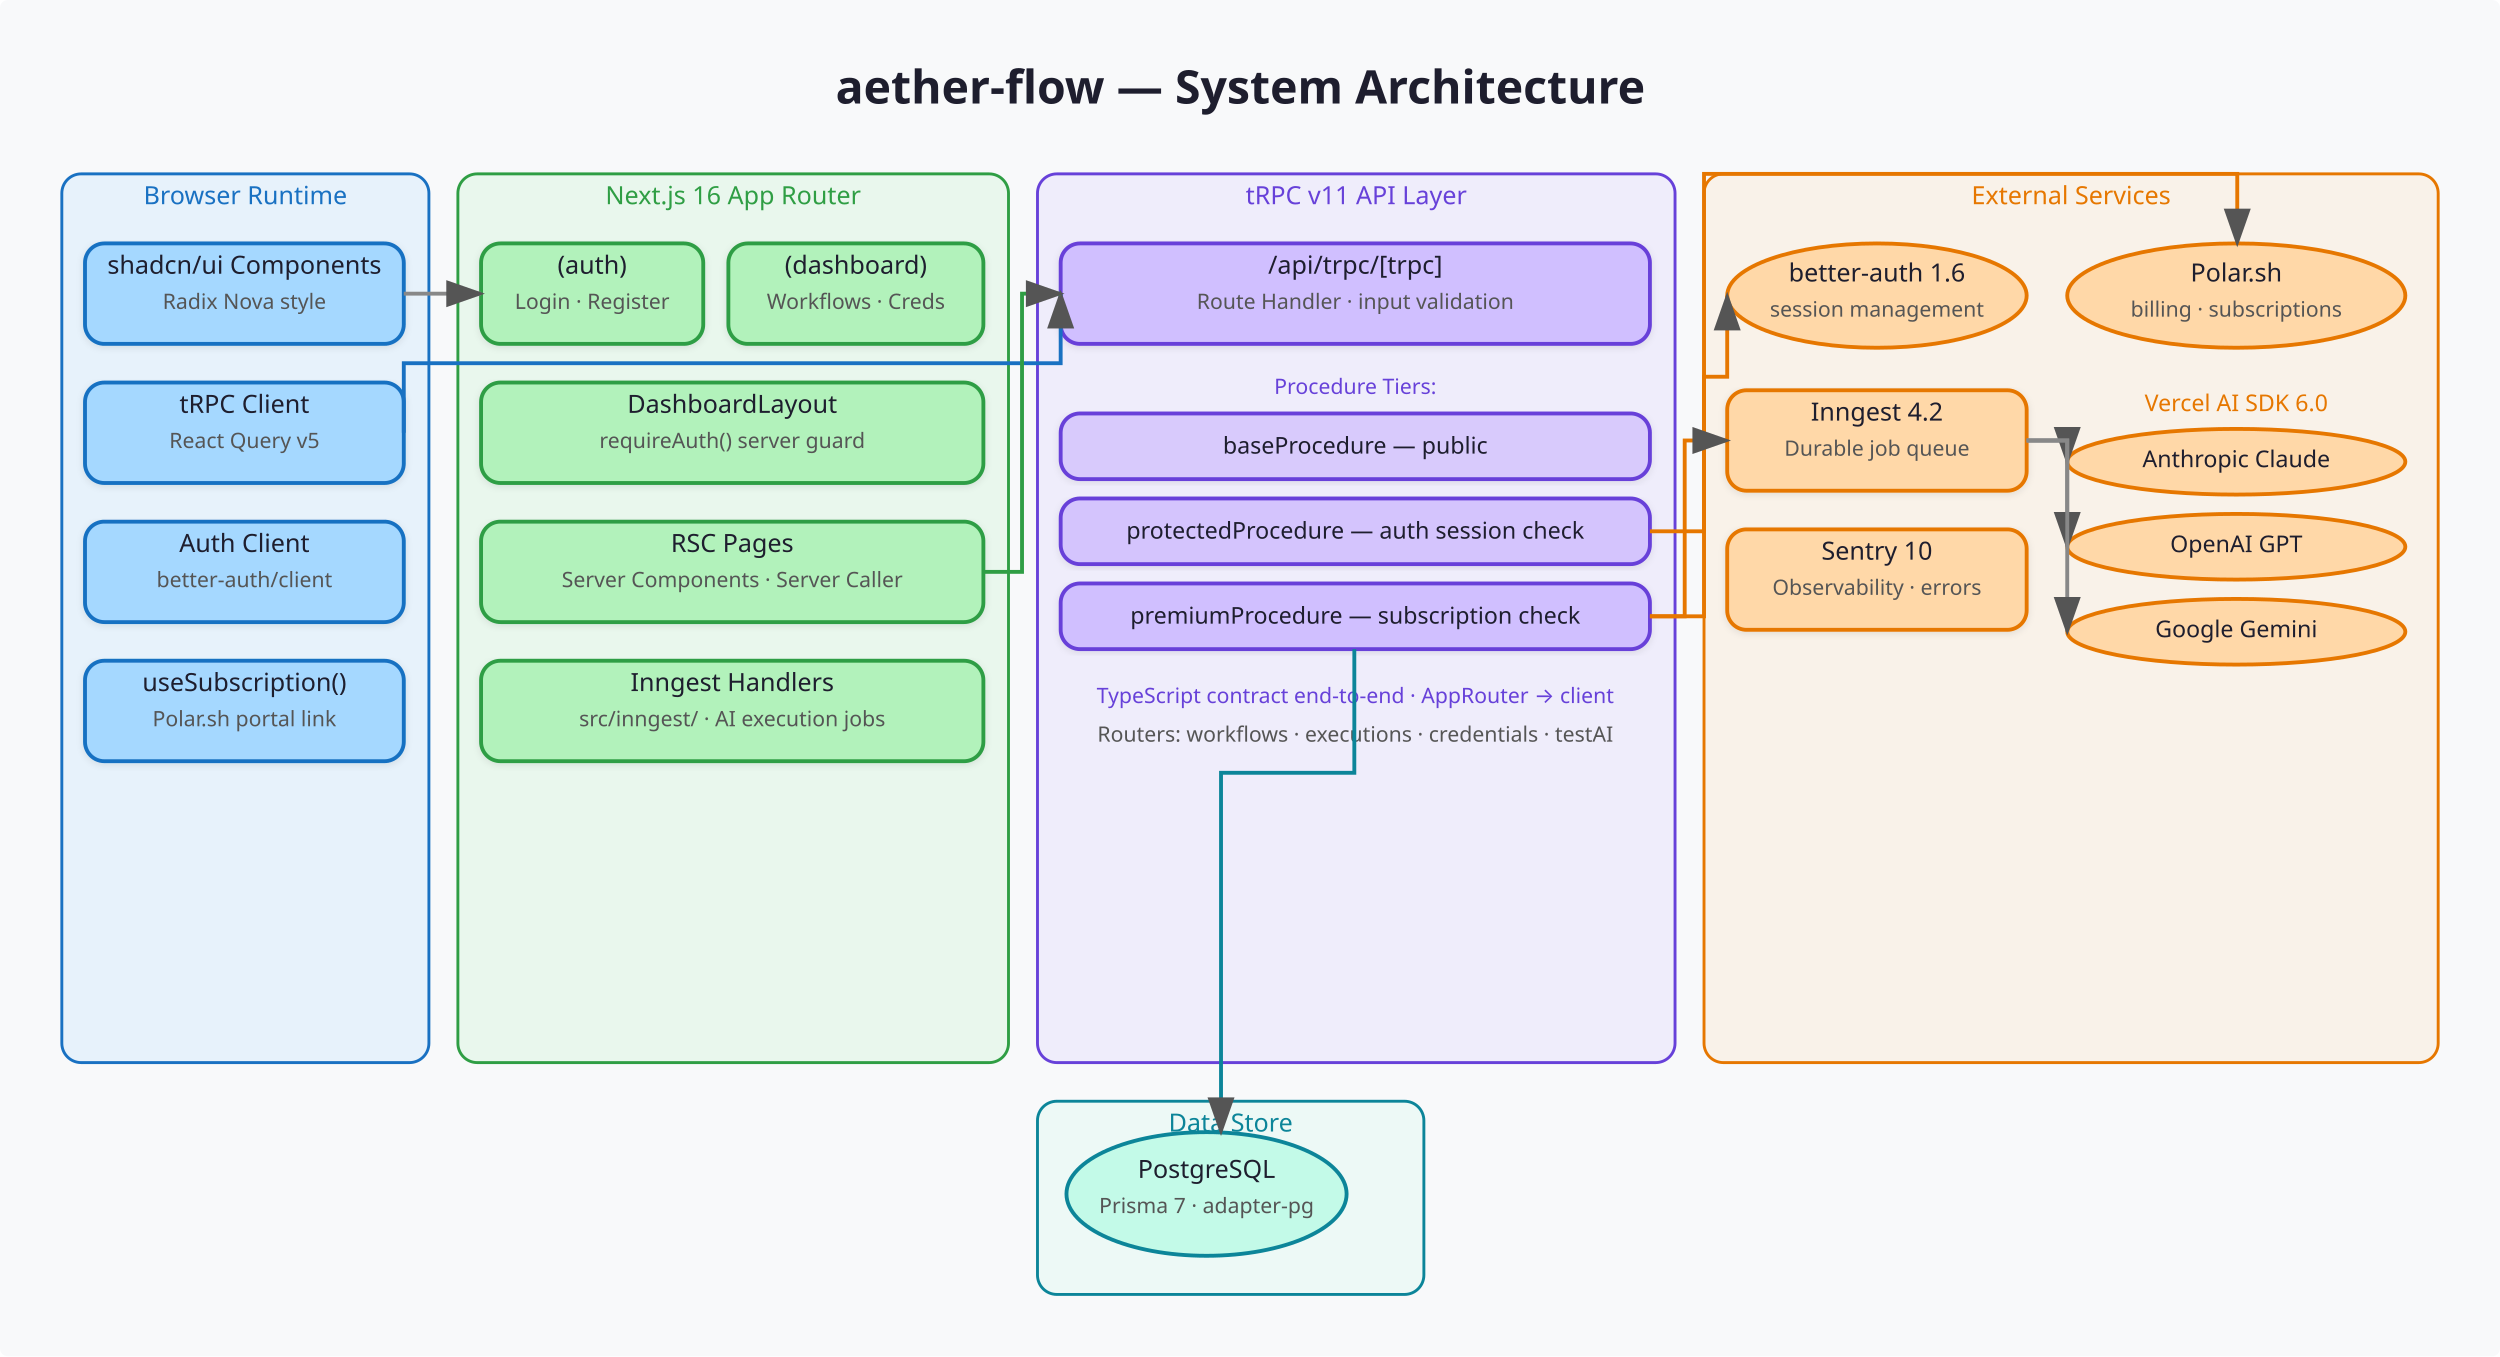
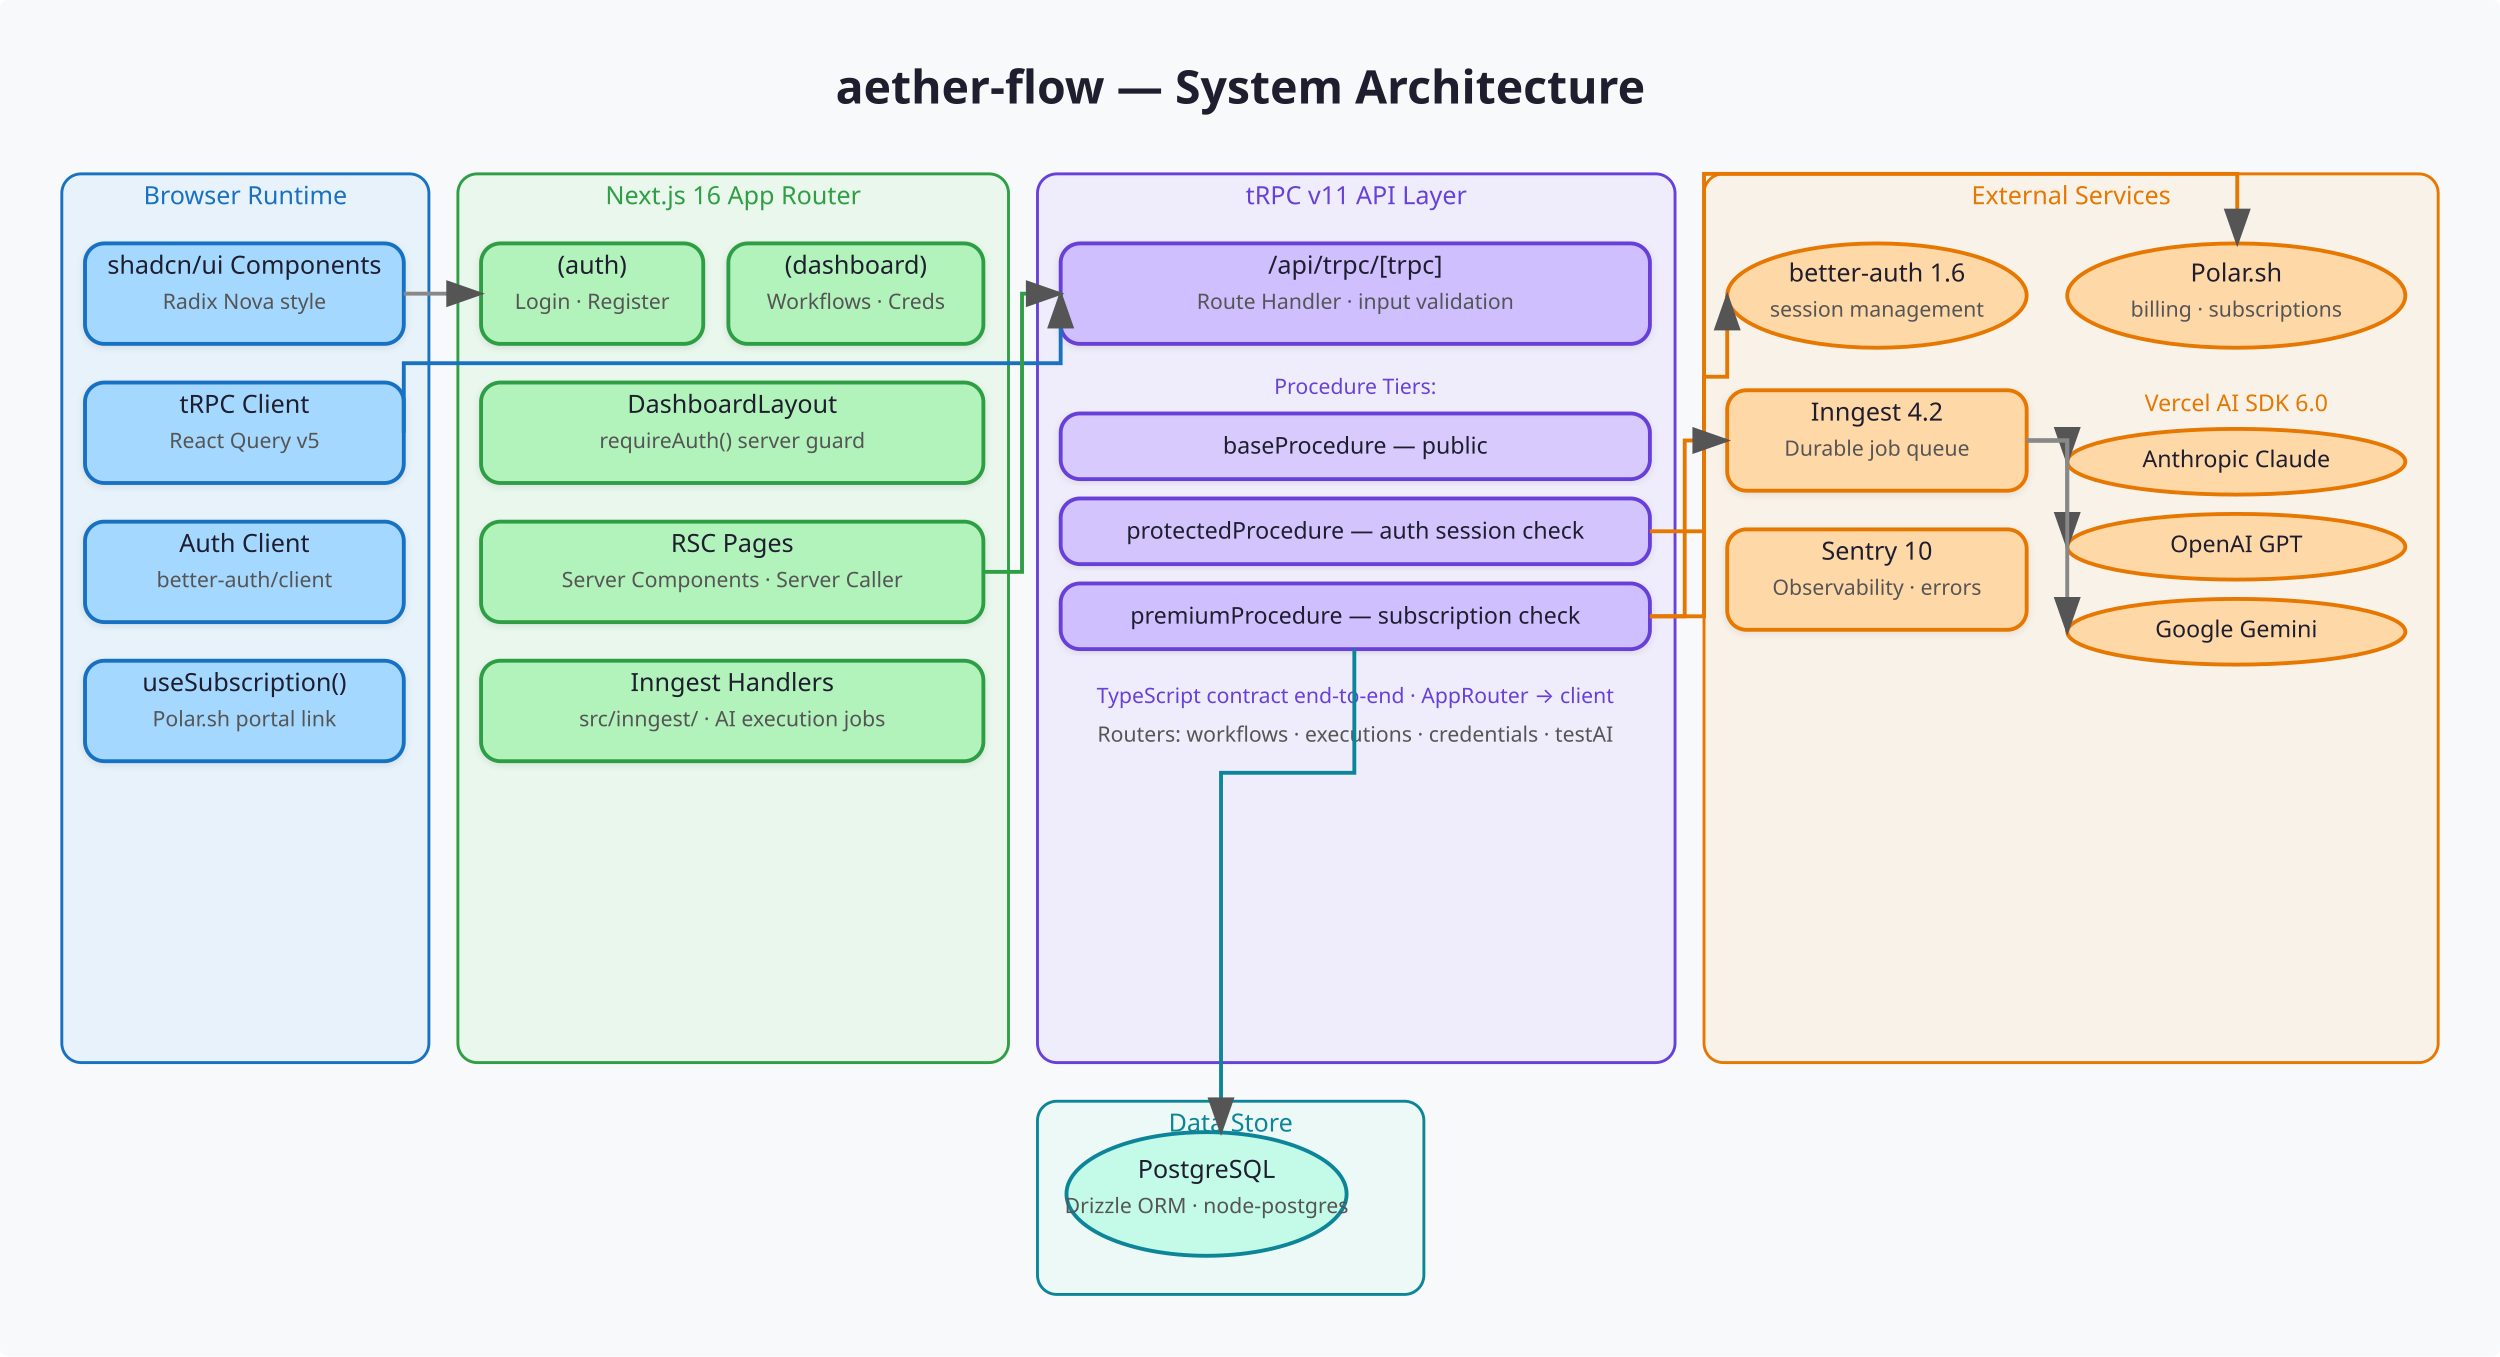
<svg xmlns="http://www.w3.org/2000/svg" viewBox="0 0 1294 702" width="1294" height="702" style="font-family:Virgil,'Segoe UI',system-ui,-apple-system,sans-serif;">
  <defs>
    <marker id="ah" markerWidth="10" markerHeight="7" refX="9" refY="3.5" orient="auto">
      <polygon points="0 0,10 3.5,0 7" fill="#555" />
    </marker>
    <filter id="shadow" x="-5%" y="-5%" width="115%" height="115%">
      <feDropShadow dx="0" dy="1" stdDeviation="2" flood-color="#00000018" />
    </filter>
  </defs>
  <rect width="1294" height="702" fill="#f8f9fa" rx="4" />
  <rect x="882" y="90" width="380" height="460" rx="10" fill="#ffd8a8" fill-opacity="0.2" stroke="#e67700" stroke-width="1.5" />
  <rect x="537" y="90" width="330" height="460" rx="10" fill="#d0bfff" fill-opacity="0.2" stroke="#6741d9" stroke-width="1.5" />
  <rect x="237" y="90" width="285" height="460" rx="10" fill="#b2f2bb" fill-opacity="0.2" stroke="#2f9e44" stroke-width="1.5" />
  <rect x="32" y="90" width="190" height="460" rx="10" fill="#a5d8ff" fill-opacity="0.2" stroke="#1971c2" stroke-width="1.5" />
  <rect x="537" y="570" width="200" height="100" rx="10" fill="#c3fae8" fill-opacity="0.2" stroke="#0c8599" stroke-width="1.5" />
  <rect x="549" y="126" width="305" height="52" rx="10" filter="url(#shadow)" fill="#d0bfff" fill-opacity="1" stroke="#6741d9" stroke-width="2" />
  <rect x="249" y="198" width="260" height="52" rx="10" filter="url(#shadow)" fill="#b2f2bb" fill-opacity="1" stroke="#2f9e44" stroke-width="2" />
  <rect x="249" y="270" width="260" height="52" rx="10" filter="url(#shadow)" fill="#b2f2bb" fill-opacity="1" stroke="#2f9e44" stroke-width="2" />
  <rect x="249" y="342" width="260" height="52" rx="10" filter="url(#shadow)" fill="#b2f2bb" fill-opacity="1" stroke="#2f9e44" stroke-width="2" />
  <rect x="549" y="214" width="305" height="34" rx="10" filter="url(#shadow)" fill="#d0bfff" fill-opacity="0.7" stroke="#6741d9" stroke-width="2" />
  <rect x="549" y="258" width="305" height="34" rx="10" filter="url(#shadow)" fill="#d0bfff" fill-opacity="0.85" stroke="#6741d9" stroke-width="2" />
  <rect x="549" y="302" width="305" height="34" rx="10" filter="url(#shadow)" fill="#d0bfff" fill-opacity="1" stroke="#6741d9" stroke-width="2" />
  <rect x="44" y="126" width="165" height="52" rx="10" filter="url(#shadow)" fill="#a5d8ff" fill-opacity="1" stroke="#1971c2" stroke-width="2" />
  <rect x="44" y="198" width="165" height="52" rx="10" filter="url(#shadow)" fill="#a5d8ff" fill-opacity="1" stroke="#1971c2" stroke-width="2" />
  <rect x="44" y="270" width="165" height="52" rx="10" filter="url(#shadow)" fill="#a5d8ff" fill-opacity="1" stroke="#1971c2" stroke-width="2" />
  <rect x="44" y="342" width="165" height="52" rx="10" filter="url(#shadow)" fill="#a5d8ff" fill-opacity="1" stroke="#1971c2" stroke-width="2" />
  <rect x="894" y="202" width="155" height="52" rx="10" filter="url(#shadow)" fill="#ffd8a8" fill-opacity="1" stroke="#e67700" stroke-width="2" />
  <rect x="894" y="274" width="155" height="52" rx="10" filter="url(#shadow)" fill="#ffd8a8" fill-opacity="1" stroke="#e67700" stroke-width="2" />
  <rect x="377" y="126" width="132" height="52" rx="10" filter="url(#shadow)" fill="#b2f2bb" fill-opacity="1" stroke="#2f9e44" stroke-width="2" />
  <rect x="249" y="126" width="115" height="52" rx="10" filter="url(#shadow)" fill="#b2f2bb" fill-opacity="1" stroke="#2f9e44" stroke-width="2" />
  <ellipse cx="971.5" cy="153" rx="77.5" ry="27" fill="#ffd8a8" fill-opacity="1" stroke="#e67700" stroke-width="2" />
  <ellipse cx="1157.5" cy="153" rx="87.5" ry="27" fill="#ffd8a8" fill-opacity="1" stroke="#e67700" stroke-width="2" />
  <ellipse cx="1157.5" cy="239" rx="87.5" ry="17" fill="#ffd8a8" fill-opacity="1" stroke="#e67700" stroke-width="2" />
  <ellipse cx="1157.5" cy="283" rx="87.5" ry="17" fill="#ffd8a8" fill-opacity="1" stroke="#e67700" stroke-width="2" />
  <ellipse cx="1157.5" cy="327" rx="87.5" ry="17" fill="#ffd8a8" fill-opacity="1" stroke="#e67700" stroke-width="2" />
  <ellipse cx="624.5" cy="618" rx="72.5" ry="32" fill="#c3fae8" fill-opacity="1" stroke="#0c8599" stroke-width="2" />
  <text text-anchor="middle" fill="#1e1e2e" font-size="24" font-weight="700" font-family="inherit">
    <tspan x="642" y="53.6">aether-flow — System Architecture</tspan>
  </text>
  <text text-anchor="middle" fill="#1971c2" font-size="13" font-weight="400" font-family="inherit">
    <tspan x="127" y="105.7">Browser Runtime</tspan>
  </text>
  <text text-anchor="middle" fill="#2f9e44" font-size="13" font-weight="400" font-family="inherit">
    <tspan x="379.5" y="105.7">Next.js 16 App Router</tspan>
  </text>
  <text text-anchor="middle" fill="#6741d9" font-size="13" font-weight="400" font-family="inherit">
    <tspan x="702" y="105.7">tRPC v11 API Layer</tspan>
  </text>
  <text text-anchor="middle" fill="#e67700" font-size="13" font-weight="400" font-family="inherit">
    <tspan x="1072" y="105.7">External Services</tspan>
  </text>
  <text text-anchor="middle" fill="#0c8599" font-size="13" font-weight="400" font-family="inherit">
    <tspan x="637" y="585.7">Data Store</tspan>
  </text>
  <text text-anchor="middle" fill="#1e1e2e" font-size="13" font-weight="400" font-family="inherit">
    <tspan x="126.5" y="141.7">shadcn/ui Components</tspan>
  </text>
  <text text-anchor="middle" fill="#555" font-size="11" font-weight="400" font-family="inherit">
    <tspan x="126.5" y="159.9">Radix Nova style</tspan>
  </text>
  <text text-anchor="middle" fill="#1e1e2e" font-size="13" font-weight="400" font-family="inherit">
    <tspan x="126.5" y="213.7">tRPC Client</tspan>
  </text>
  <text text-anchor="middle" fill="#555" font-size="11" font-weight="400" font-family="inherit">
    <tspan x="126.5" y="231.9">React Query v5</tspan>
  </text>
  <text text-anchor="middle" fill="#1e1e2e" font-size="13" font-weight="400" font-family="inherit">
    <tspan x="126.5" y="285.7">Auth Client</tspan>
  </text>
  <text text-anchor="middle" fill="#555" font-size="11" font-weight="400" font-family="inherit">
    <tspan x="126.5" y="303.9">better-auth/client</tspan>
  </text>
  <text text-anchor="middle" fill="#1e1e2e" font-size="13" font-weight="400" font-family="inherit">
    <tspan x="126.5" y="357.7">useSubscription()</tspan>
  </text>
  <text text-anchor="middle" fill="#555" font-size="11" font-weight="400" font-family="inherit">
    <tspan x="126.5" y="375.9">Polar.sh portal link</tspan>
  </text>
  <text text-anchor="middle" fill="#1e1e2e" font-size="13" font-weight="400" font-family="inherit">
    <tspan x="306.5" y="141.7">(auth)</tspan>
  </text>
  <text text-anchor="middle" fill="#555" font-size="11" font-weight="400" font-family="inherit">
    <tspan x="306.5" y="159.9">Login · Register</tspan>
  </text>
  <text text-anchor="middle" fill="#1e1e2e" font-size="13" font-weight="400" font-family="inherit">
    <tspan x="443" y="141.7">(dashboard)</tspan>
  </text>
  <text text-anchor="middle" fill="#555" font-size="11" font-weight="400" font-family="inherit">
    <tspan x="443" y="159.9">Workflows · Creds</tspan>
  </text>
  <text text-anchor="middle" fill="#1e1e2e" font-size="13" font-weight="400" font-family="inherit">
    <tspan x="379" y="213.7">DashboardLayout</tspan>
  </text>
  <text text-anchor="middle" fill="#555" font-size="11" font-weight="400" font-family="inherit">
    <tspan x="379" y="231.9">requireAuth() server guard</tspan>
  </text>
  <text text-anchor="middle" fill="#1e1e2e" font-size="13" font-weight="400" font-family="inherit">
    <tspan x="379" y="285.7">RSC Pages</tspan>
  </text>
  <text text-anchor="middle" fill="#555" font-size="11" font-weight="400" font-family="inherit">
    <tspan x="379" y="303.9">Server Components · Server Caller</tspan>
  </text>
  <text text-anchor="middle" fill="#1e1e2e" font-size="13" font-weight="400" font-family="inherit">
    <tspan x="379" y="357.7">Inngest Handlers</tspan>
  </text>
  <text text-anchor="middle" fill="#555" font-size="11" font-weight="400" font-family="inherit">
    <tspan x="379" y="375.9">src/inngest/ · AI execution jobs</tspan>
  </text>
  <text text-anchor="middle" fill="#1e1e2e" font-size="13" font-weight="400" font-family="inherit">
    <tspan x="701.5" y="141.7">/api/trpc/[trpc]</tspan>
  </text>
  <text text-anchor="middle" fill="#555" font-size="11" font-weight="400" font-family="inherit">
    <tspan x="701.5" y="159.9">Route Handler · input validation</tspan>
  </text>
  <text text-anchor="middle" fill="#6741d9" font-size="11" font-weight="400" font-family="inherit">
    <tspan x="701.5" y="203.9">Procedure Tiers:</tspan>
  </text>
  <text text-anchor="middle" fill="#1e1e2e" font-size="12" font-weight="400" font-family="inherit">
    <tspan x="701.5" y="234.8">baseProcedure — public</tspan>
  </text>
  <text text-anchor="middle" fill="#1e1e2e" font-size="12" font-weight="400" font-family="inherit">
    <tspan x="701.5" y="278.8">protectedProcedure — auth session check</tspan>
  </text>
  <text text-anchor="middle" fill="#1e1e2e" font-size="12" font-weight="400" font-family="inherit">
    <tspan x="701.5" y="322.8">premiumProcedure — subscription check</tspan>
  </text>
  <text text-anchor="middle" fill="#6741d9" font-size="11" font-weight="400" font-family="inherit">
    <tspan x="701.5" y="363.9">TypeScript contract end-to-end · AppRouter → client</tspan>
  </text>
  <text text-anchor="middle" fill="#555" font-size="11" font-weight="400" font-family="inherit">
    <tspan x="701.5" y="383.9">Routers: workflows · executions · credentials · testAI</tspan>
  </text>
  <text text-anchor="middle" fill="#1e1e2e" font-size="13" font-weight="400" font-family="inherit">
    <tspan x="971.5" y="145.7">better-auth 1.6</tspan>
  </text>
  <text text-anchor="middle" fill="#555" font-size="11" font-weight="400" font-family="inherit">
    <tspan x="971.5" y="163.9">session management</tspan>
  </text>
  <text text-anchor="middle" fill="#1e1e2e" font-size="13" font-weight="400" font-family="inherit">
    <tspan x="1157.5" y="145.7">Polar.sh</tspan>
  </text>
  <text text-anchor="middle" fill="#555" font-size="11" font-weight="400" font-family="inherit">
    <tspan x="1157.5" y="163.9">billing · subscriptions</tspan>
  </text>
  <text text-anchor="middle" fill="#1e1e2e" font-size="13" font-weight="400" font-family="inherit">
    <tspan x="971.5" y="217.7">Inngest 4.2</tspan>
  </text>
  <text text-anchor="middle" fill="#555" font-size="11" font-weight="400" font-family="inherit">
    <tspan x="971.5" y="235.9">Durable job queue</tspan>
  </text>
  <text text-anchor="middle" fill="#e67700" font-size="12" font-weight="400" font-family="inherit">
    <tspan x="1157.5" y="212.8">Vercel AI SDK 6.0</tspan>
  </text>
  <text text-anchor="middle" fill="#1e1e2e" font-size="12" font-weight="400" font-family="inherit">
    <tspan x="1157.5" y="241.8">Anthropic Claude</tspan>
  </text>
  <text text-anchor="middle" fill="#1e1e2e" font-size="12" font-weight="400" font-family="inherit">
    <tspan x="1157.5" y="285.8">OpenAI GPT</tspan>
  </text>
  <text text-anchor="middle" fill="#1e1e2e" font-size="12" font-weight="400" font-family="inherit">
    <tspan x="1157.5" y="329.8">Google Gemini</tspan>
  </text>
  <text text-anchor="middle" fill="#1e1e2e" font-size="13" font-weight="400" font-family="inherit">
    <tspan x="971.5" y="289.7">Sentry 10</tspan>
  </text>
  <text text-anchor="middle" fill="#555" font-size="11" font-weight="400" font-family="inherit">
    <tspan x="971.5" y="307.9">Observability · errors</tspan>
  </text>
  <text text-anchor="middle" fill="#1e1e2e" font-size="13" font-weight="400" font-family="inherit">
    <tspan x="624.5" y="609.7">PostgreSQL</tspan>
  </text>
  <text text-anchor="middle" fill="#555" font-size="11" font-weight="400" font-family="inherit">
-     <tspan x="624.5" y="627.9">Prisma 7 · adapter-pg</tspan>
+     <tspan x="624.5" y="627.9">Drizzle ORM · node-postgres</tspan>
  </text>
  <polyline points="209,152 249,152" fill="none" stroke="#888" stroke-width="2" marker-end="url(#ah)" />
  <polyline points="209,224 209,188 549,188 549,152" fill="none" stroke="#1971c2" stroke-width="2" marker-end="url(#ah)" />
  <polyline points="509,296 529,296 529,152 549,152" fill="none" stroke="#2f9e44" stroke-width="2" marker-end="url(#ah)" />
  <polyline points="854,275 882,275 882,195 894,195 894,153" fill="none" stroke="#e67700" stroke-width="2" marker-end="url(#ah)" />
  <polyline points="854,319 882,319 882,90 1158,90 1158,126" fill="none" stroke="#e67700" stroke-width="2" marker-end="url(#ah)" />
  <polyline points="854,319 872,319 872,228 894,228" fill="none" stroke="#e67700" stroke-width="2" marker-end="url(#ah)" />
  <polyline points="1049,228 1070,228 1070,239" fill="none" stroke="#888" stroke-width="2" marker-end="url(#ah)" />
  <polyline points="1049,228 1070,228 1070,283" fill="none" stroke="#888" stroke-width="2" marker-end="url(#ah)" />
  <polyline points="1049,228 1070,228 1070,327" fill="none" stroke="#888" stroke-width="2" marker-end="url(#ah)" />
  <polyline points="701,336 701,400 632,400 632,586" fill="none" stroke="#0c8599" stroke-width="2" marker-end="url(#ah)" />
</svg>
